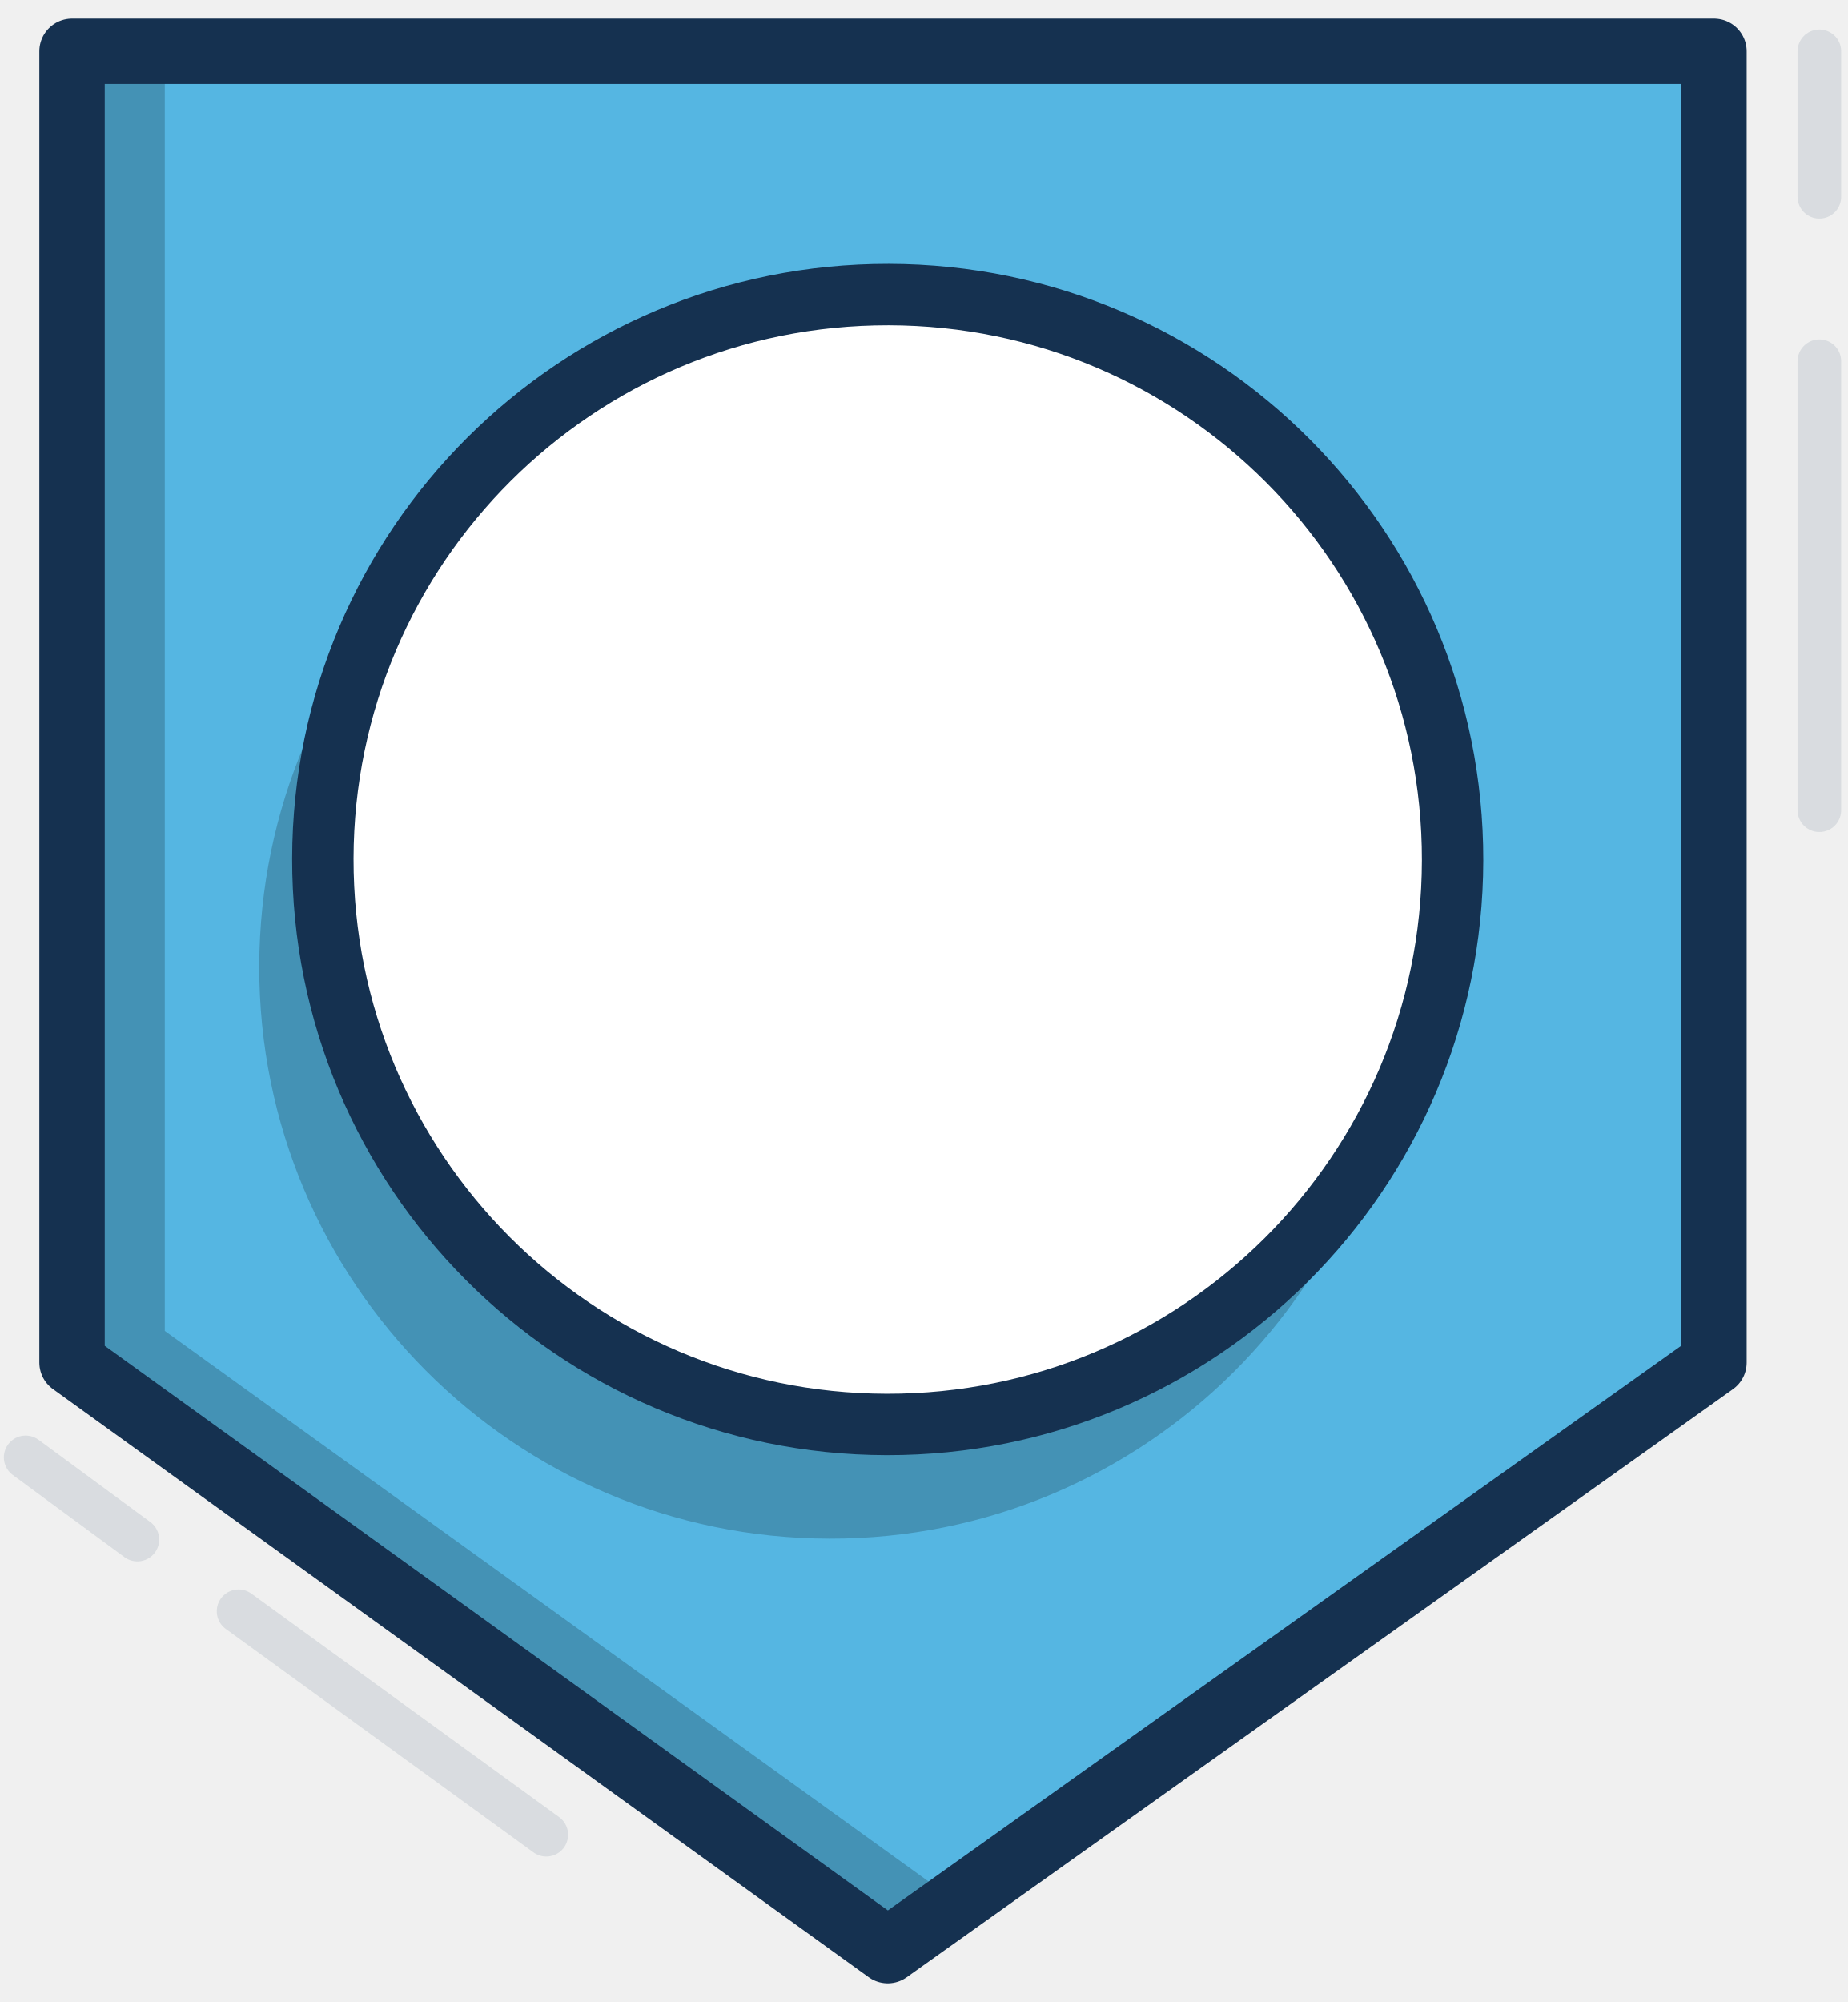
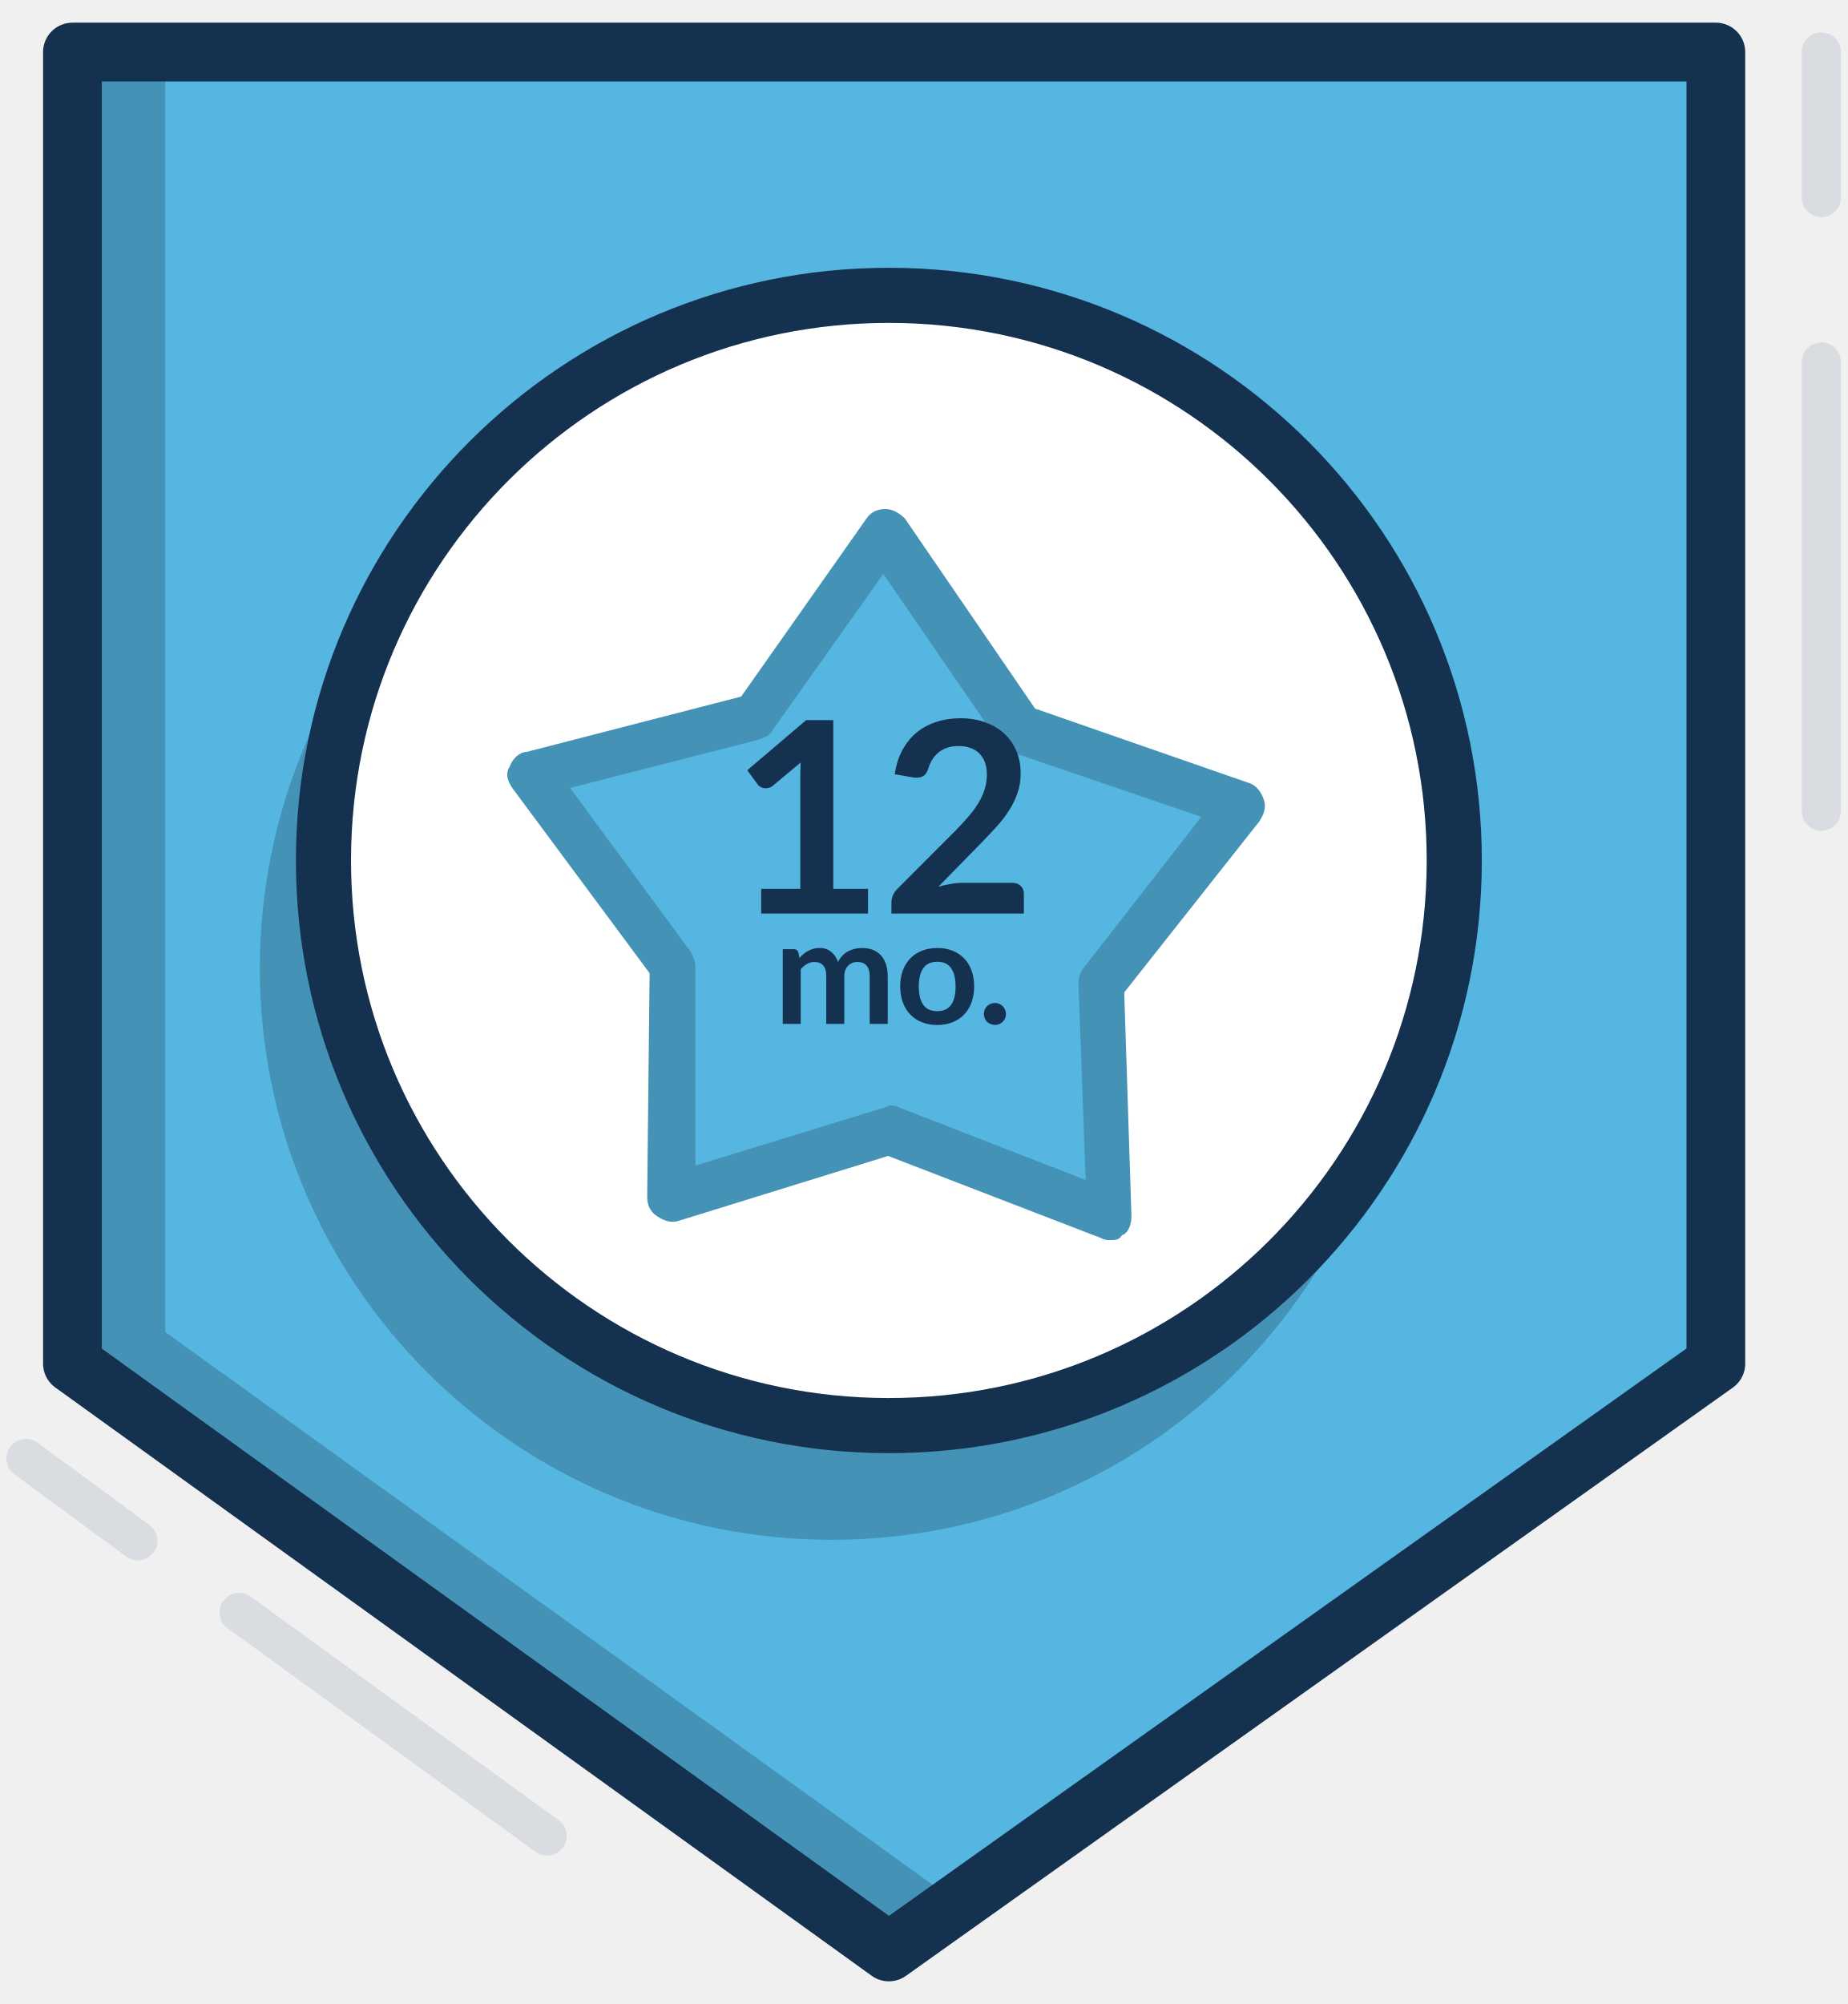
- <svg xmlns="http://www.w3.org/2000/svg" width="72" height="78" viewBox="0 0 72 78" fill="none">
-   <path d="M66.787 53.086L34.592 76L2.807 53.086V2H66.787V53.086Z" fill="#4492B5" stroke="#FBAE28" stroke-width="2.302" stroke-miterlimit="10" stroke-linecap="round" stroke-linejoin="round" />
-   <path d="M6.421 51.853L37.302 74.111L66.787 53.086V2H6.421V51.853Z" fill="#55B6E2" />
-   <path opacity="0.4" d="M5.353 59.984L1 56.781" stroke="#B6BFC7" stroke-width="1.699" stroke-miterlimit="10" stroke-linecap="round" stroke-linejoin="round" />
-   <path opacity="0.4" d="M21.287 71.483L9.296 62.777" stroke="#B6BFC7" stroke-width="1.699" stroke-miterlimit="10" stroke-linecap="round" stroke-linejoin="round" />
-   <path opacity="0.4" d="M70.893 14.073V31.567" stroke="#B6BFC7" stroke-width="1.699" stroke-miterlimit="10" stroke-linecap="round" stroke-linejoin="round" />
-   <path opacity="0.4" d="M70.893 2V7.667" stroke="#B6BFC7" stroke-width="1.699" stroke-miterlimit="10" stroke-linecap="round" stroke-linejoin="round" />
-   <path d="M66.787 53.086L34.592 76L2.807 53.086V2H66.787V53.086Z" stroke="#153150" stroke-width="2.548" stroke-miterlimit="10" stroke-linecap="round" stroke-linejoin="round" />
-   <path opacity="0.2" d="M54.618 37.73C54.641 25.438 44.694 15.455 32.401 15.432C20.109 15.41 10.126 25.357 10.103 37.65C10.081 49.942 20.028 59.925 32.32 59.947C44.613 59.97 54.596 50.023 54.618 37.73Z" fill="black" />
-   <path d="M56.602 33.528C56.625 21.371 46.788 11.499 34.631 11.476C22.475 11.454 12.602 21.291 12.58 33.448C12.558 45.604 22.395 55.477 34.551 55.499C46.708 55.521 56.58 45.684 56.602 33.528Z" fill="white" stroke="#153150" stroke-width="1.699" stroke-miterlimit="10" stroke-linecap="round" stroke-linejoin="round" />
-   <path d="M56.849 33.528C56.871 21.235 46.925 11.252 34.632 11.23C22.34 11.208 12.357 21.155 12.334 33.447C12.312 45.74 22.259 55.723 34.551 55.745C46.844 55.767 56.827 45.821 56.849 33.528Z" fill="white" />
-   <path d="M56.602 33.528C56.625 21.371 46.788 11.499 34.631 11.476C22.475 11.454 12.602 21.291 12.58 33.448C12.558 45.604 22.395 55.477 34.551 55.499C46.708 55.521 56.58 45.684 56.602 33.528Z" stroke="#153150" stroke-width="2.392" stroke-miterlimit="10" stroke-linecap="round" stroke-linejoin="round" />
-   <path d="M34.756 27.789L36.973 31.075L40.669 32.389" stroke="white" stroke-width="2.302" stroke-miterlimit="10" stroke-linecap="round" stroke-linejoin="round" />
+ <svg xmlns="http://www.w3.org/2000/svg" width="71" height="77" viewBox="0 0 71 77" fill="none">
+   <path d="M65.946 52.395L34.162 75L2.784 52.395V2H65.946V52.395Z" fill="#4492B5" stroke="#FBAE28" stroke-width="2.039" stroke-miterlimit="10" stroke-linecap="round" stroke-linejoin="round" />
+   <path d="M6.351 51.18L36.838 73.136L65.946 52.395V2H6.351V51.18Z" fill="#55B6E2" />
+   <path opacity="0.4" d="M5.297 59.201L1 56.041" stroke="#B6BFC7" stroke-width="1.505" stroke-miterlimit="10" stroke-linecap="round" stroke-linejoin="round" />
+   <path opacity="0.4" d="M21.028 70.544L9.19 61.956" stroke="#B6BFC7" stroke-width="1.505" stroke-miterlimit="10" stroke-linecap="round" stroke-linejoin="round" />
+   <path opacity="0.4" d="M70 13.91V31.167" stroke="#B6BFC7" stroke-width="1.505" stroke-miterlimit="10" stroke-linecap="round" stroke-linejoin="round" />
+   <path opacity="0.4" d="M70 2V7.59" stroke="#B6BFC7" stroke-width="1.505" stroke-miterlimit="10" stroke-linecap="round" stroke-linejoin="round" />
+   <path d="M65.946 52.395L34.162 75L2.784 52.395V2H65.946V52.395Z" stroke="#153150" stroke-width="2.257" stroke-miterlimit="10" stroke-linecap="round" stroke-linejoin="round" />
+   <path opacity="0.2" d="M53.933 37.248C53.955 25.121 44.135 15.273 32 15.251C19.865 15.229 10.009 25.041 9.987 37.168C9.965 49.294 19.785 59.142 31.92 59.164C44.056 59.187 53.911 49.374 53.933 37.248Z" fill="black" />
+   <path d="M55.892 33.102C55.914 21.11 46.203 11.37 34.202 11.348C22.201 11.327 12.454 21.031 12.432 33.023C12.411 45.015 22.122 54.754 34.123 54.776C46.124 54.798 55.87 45.094 55.892 33.102Z" fill="white" stroke="#153150" stroke-width="1.505" stroke-miterlimit="10" stroke-linecap="round" stroke-linejoin="round" />
+   <path d="M56.135 33.102C56.157 20.976 46.337 11.127 34.202 11.105C22.067 11.083 12.211 20.896 12.189 33.022C12.167 45.149 21.987 54.997 34.122 55.019C46.258 55.041 56.113 45.228 56.135 33.102Z" fill="white" />
+   <path d="M55.892 33.102C55.914 21.11 46.203 11.37 34.202 11.348C22.201 11.327 12.454 21.031 12.432 33.023C12.411 45.015 22.122 54.754 34.123 54.776C46.124 54.798 55.87 45.094 55.892 33.102Z" stroke="#153150" stroke-width="2.118" stroke-miterlimit="10" stroke-linecap="round" stroke-linejoin="round" />
+   <path d="M34.324 27.441L36.513 30.682L40.162 31.978" stroke="white" stroke-width="2.039" stroke-miterlimit="10" stroke-linecap="round" stroke-linejoin="round" />
+   <path d="M42.652 46.725L34.226 43.398L25.8 45.986L25.892 37.114L20.429 29.722L28.948 27.504L34.041 20.388L39.134 27.966L47.745 30.923L42.374 37.854L42.652 46.725Z" fill="#55B6E2" />
+   <path d="M42.652 47.649C42.559 47.649 42.467 47.649 42.282 47.557L34.133 44.415L26.078 46.91C25.8 47.002 25.522 46.91 25.244 46.725C24.966 46.541 24.874 46.263 24.874 45.986L24.966 37.392L19.688 30.276C19.503 29.999 19.411 29.722 19.596 29.445C19.688 29.168 19.966 28.89 20.244 28.89L28.485 26.765L33.3 19.927C33.485 19.649 33.763 19.557 34.041 19.557C34.318 19.557 34.596 19.742 34.781 19.927L39.782 27.227L48.023 30.092C48.3 30.184 48.486 30.461 48.578 30.738C48.671 31.016 48.578 31.293 48.393 31.57L43.208 38.131L43.485 46.725C43.485 47.002 43.393 47.372 43.115 47.465C43.022 47.649 42.837 47.649 42.652 47.649ZM34.226 42.474C34.318 42.474 34.411 42.474 34.596 42.567L41.726 45.339L41.448 37.762C41.448 37.577 41.541 37.3 41.633 37.207L46.171 31.385L38.856 28.89C38.67 28.798 38.485 28.705 38.393 28.521L33.948 22.052L29.689 28.059C29.596 28.243 29.411 28.336 29.133 28.428L21.911 30.276L26.54 36.56C26.633 36.745 26.726 36.93 26.726 37.115V44.785L33.948 42.567C34.041 42.567 34.133 42.474 34.226 42.474Z" fill="#4492B5" />
+   <path d="M29.254 34.152H30.758V29.825C30.758 29.657 30.763 29.481 30.774 29.296L29.706 30.189C29.662 30.227 29.615 30.253 29.567 30.266C29.523 30.28 29.479 30.287 29.434 30.287C29.366 30.287 29.302 30.273 29.244 30.246C29.189 30.215 29.148 30.181 29.121 30.143L28.721 29.594L30.984 27.669H32.026V34.152H33.361V35.101H29.254V34.152ZM36.918 27.597C37.26 27.597 37.574 27.649 37.858 27.751C38.142 27.851 38.385 27.993 38.586 28.177C38.788 28.362 38.946 28.584 39.059 28.845C39.172 29.105 39.228 29.394 39.228 29.712C39.228 29.986 39.187 30.239 39.105 30.472C39.026 30.704 38.918 30.927 38.781 31.139C38.648 31.351 38.49 31.556 38.309 31.755C38.128 31.953 37.938 32.155 37.739 32.361L36.066 34.07C36.23 34.022 36.391 33.986 36.549 33.962C36.706 33.934 36.857 33.921 37 33.921H38.905C39.041 33.921 39.149 33.96 39.228 34.039C39.31 34.114 39.351 34.215 39.351 34.342V35.101H34.26V34.68C34.26 34.595 34.277 34.506 34.311 34.413C34.349 34.321 34.407 34.236 34.485 34.157L36.739 31.898C36.927 31.707 37.094 31.524 37.242 31.349C37.392 31.175 37.517 31.002 37.616 30.831C37.719 30.66 37.796 30.487 37.847 30.312C37.902 30.135 37.929 29.948 37.929 29.753C37.929 29.575 37.904 29.419 37.852 29.286C37.801 29.149 37.727 29.035 37.632 28.942C37.536 28.85 37.421 28.781 37.288 28.737C37.158 28.689 37.011 28.665 36.846 28.665C36.542 28.665 36.29 28.742 36.092 28.896C35.897 29.05 35.76 29.257 35.681 29.517C35.644 29.647 35.587 29.741 35.512 29.799C35.437 29.854 35.341 29.881 35.224 29.881C35.173 29.881 35.117 29.876 35.055 29.866L34.388 29.748C34.439 29.392 34.538 29.081 34.685 28.814C34.833 28.544 35.016 28.319 35.235 28.141C35.457 27.96 35.71 27.825 35.994 27.736C36.282 27.643 36.59 27.597 36.918 27.597Z" fill="#153150" />
+   <path d="M30.084 39.342V36.469H30.506C30.596 36.469 30.655 36.511 30.683 36.595L30.727 36.808C30.778 36.752 30.83 36.701 30.884 36.654C30.94 36.608 30.999 36.567 31.061 36.534C31.124 36.5 31.191 36.474 31.262 36.455C31.335 36.435 31.414 36.425 31.5 36.425C31.681 36.425 31.83 36.474 31.945 36.573C32.063 36.67 32.151 36.8 32.208 36.962C32.253 36.867 32.309 36.786 32.376 36.718C32.444 36.65 32.517 36.593 32.598 36.551C32.678 36.508 32.763 36.476 32.852 36.455C32.944 36.435 33.035 36.425 33.127 36.425C33.285 36.425 33.426 36.449 33.55 36.497C33.673 36.546 33.776 36.617 33.86 36.71C33.944 36.803 34.008 36.917 34.051 37.052C34.095 37.186 34.118 37.34 34.118 37.514V39.342H33.426V37.514C33.426 37.331 33.386 37.194 33.306 37.102C33.226 37.009 33.108 36.962 32.953 36.962C32.882 36.962 32.816 36.974 32.754 36.998C32.695 37.023 32.642 37.058 32.595 37.105C32.55 37.15 32.514 37.207 32.488 37.276C32.462 37.345 32.449 37.424 32.449 37.514V39.342H31.755V37.514C31.755 37.321 31.716 37.181 31.637 37.094C31.561 37.006 31.447 36.962 31.296 36.962C31.197 36.962 31.104 36.987 31.016 37.038C30.93 37.086 30.85 37.153 30.775 37.239V39.342H30.084ZM36.023 36.425C36.238 36.425 36.432 36.459 36.606 36.528C36.781 36.597 36.93 36.695 37.053 36.822C37.177 36.949 37.272 37.104 37.339 37.287C37.406 37.47 37.44 37.674 37.44 37.9C37.44 38.128 37.406 38.333 37.339 38.516C37.272 38.699 37.177 38.855 37.053 38.983C36.93 39.112 36.781 39.211 36.606 39.28C36.432 39.349 36.238 39.384 36.023 39.384C35.809 39.384 35.614 39.349 35.438 39.28C35.263 39.211 35.112 39.112 34.987 38.983C34.864 38.855 34.768 38.699 34.699 38.516C34.632 38.333 34.598 38.128 34.598 37.9C34.598 37.674 34.632 37.47 34.699 37.287C34.768 37.104 34.864 36.949 34.987 36.822C35.112 36.695 35.263 36.597 35.438 36.528C35.614 36.459 35.809 36.425 36.023 36.425ZM36.023 38.852C36.262 38.852 36.438 38.772 36.552 38.611C36.668 38.451 36.726 38.215 36.726 37.906C36.726 37.596 36.668 37.36 36.552 37.197C36.438 37.035 36.262 36.954 36.023 36.954C35.781 36.954 35.601 37.036 35.486 37.2C35.37 37.362 35.312 37.598 35.312 37.906C35.312 38.214 35.37 38.449 35.486 38.611C35.601 38.772 35.781 38.852 36.023 38.852ZM37.814 38.961C37.814 38.903 37.825 38.848 37.845 38.796C37.867 38.744 37.897 38.699 37.935 38.661C37.974 38.624 38.02 38.594 38.072 38.572C38.124 38.55 38.18 38.538 38.24 38.538C38.298 38.538 38.353 38.55 38.405 38.572C38.457 38.594 38.502 38.624 38.539 38.661C38.577 38.699 38.606 38.744 38.629 38.796C38.651 38.848 38.663 38.903 38.663 38.961C38.663 39.021 38.651 39.077 38.629 39.129C38.606 39.179 38.577 39.223 38.539 39.261C38.502 39.298 38.457 39.327 38.405 39.347C38.353 39.37 38.298 39.381 38.24 39.381C38.18 39.381 38.124 39.37 38.072 39.347C38.02 39.327 37.974 39.298 37.935 39.261C37.897 39.223 37.867 39.179 37.845 39.129C37.825 39.077 37.814 39.021 37.814 38.961Z" fill="#153150" />
</svg>
